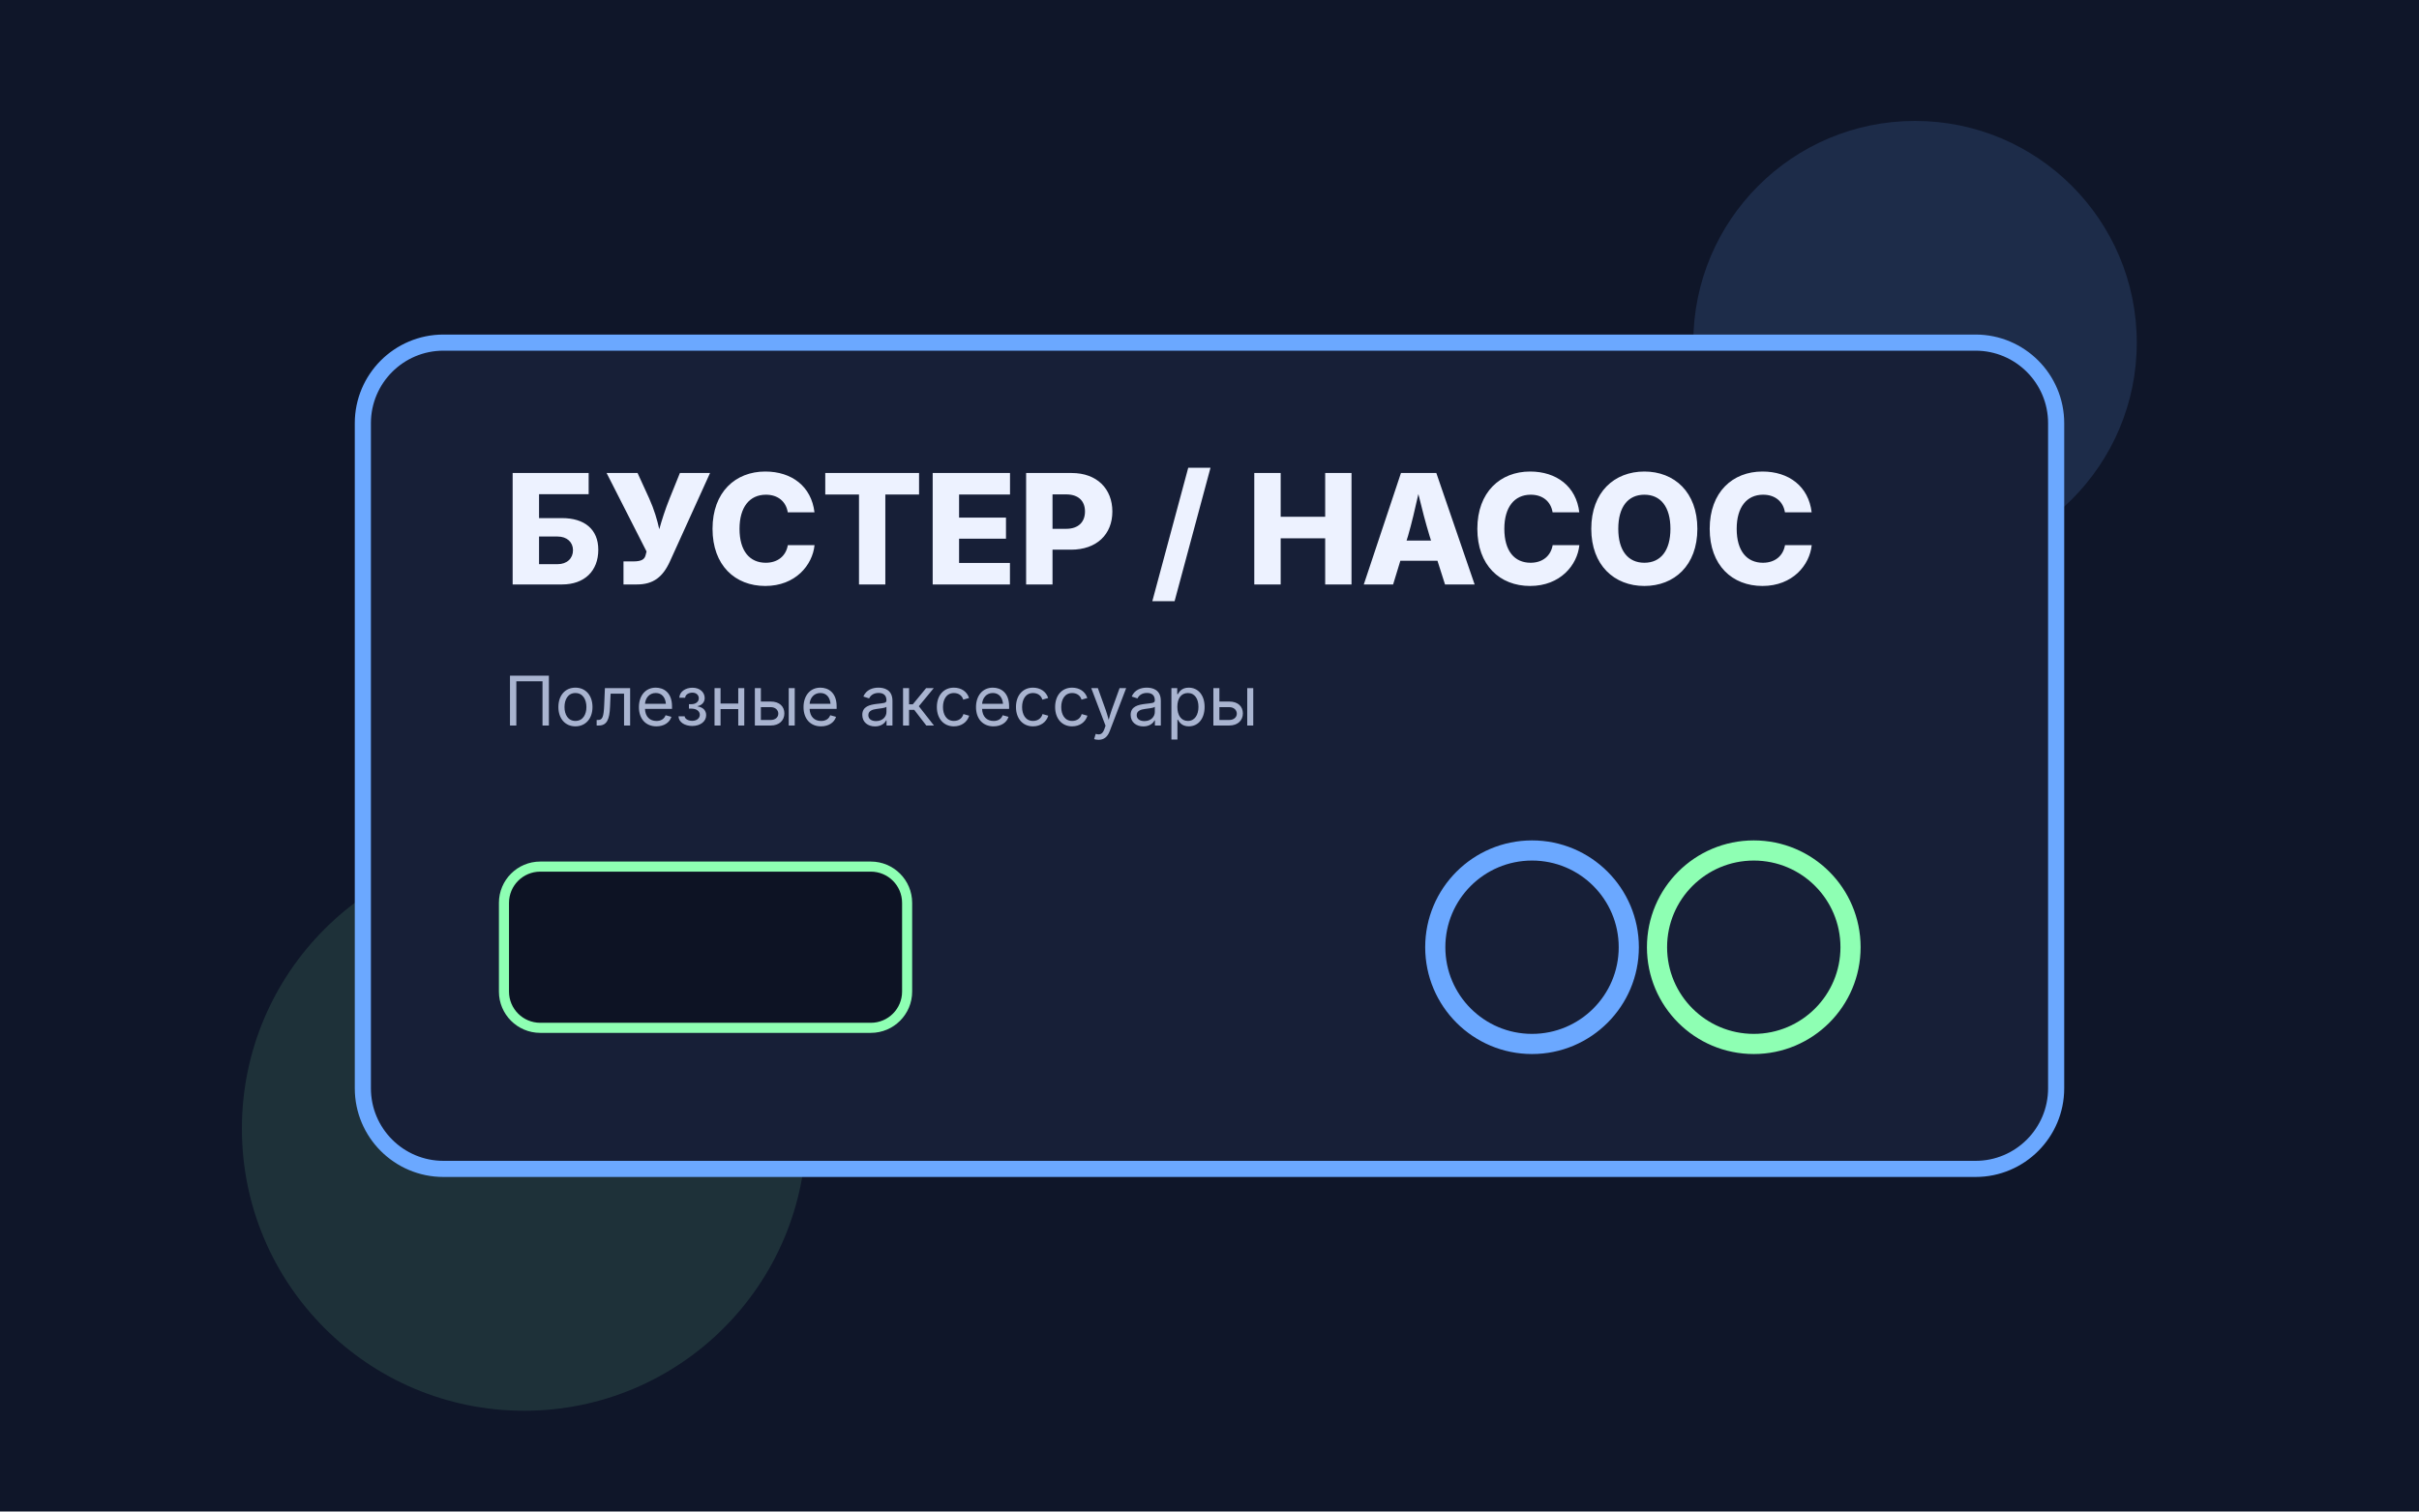
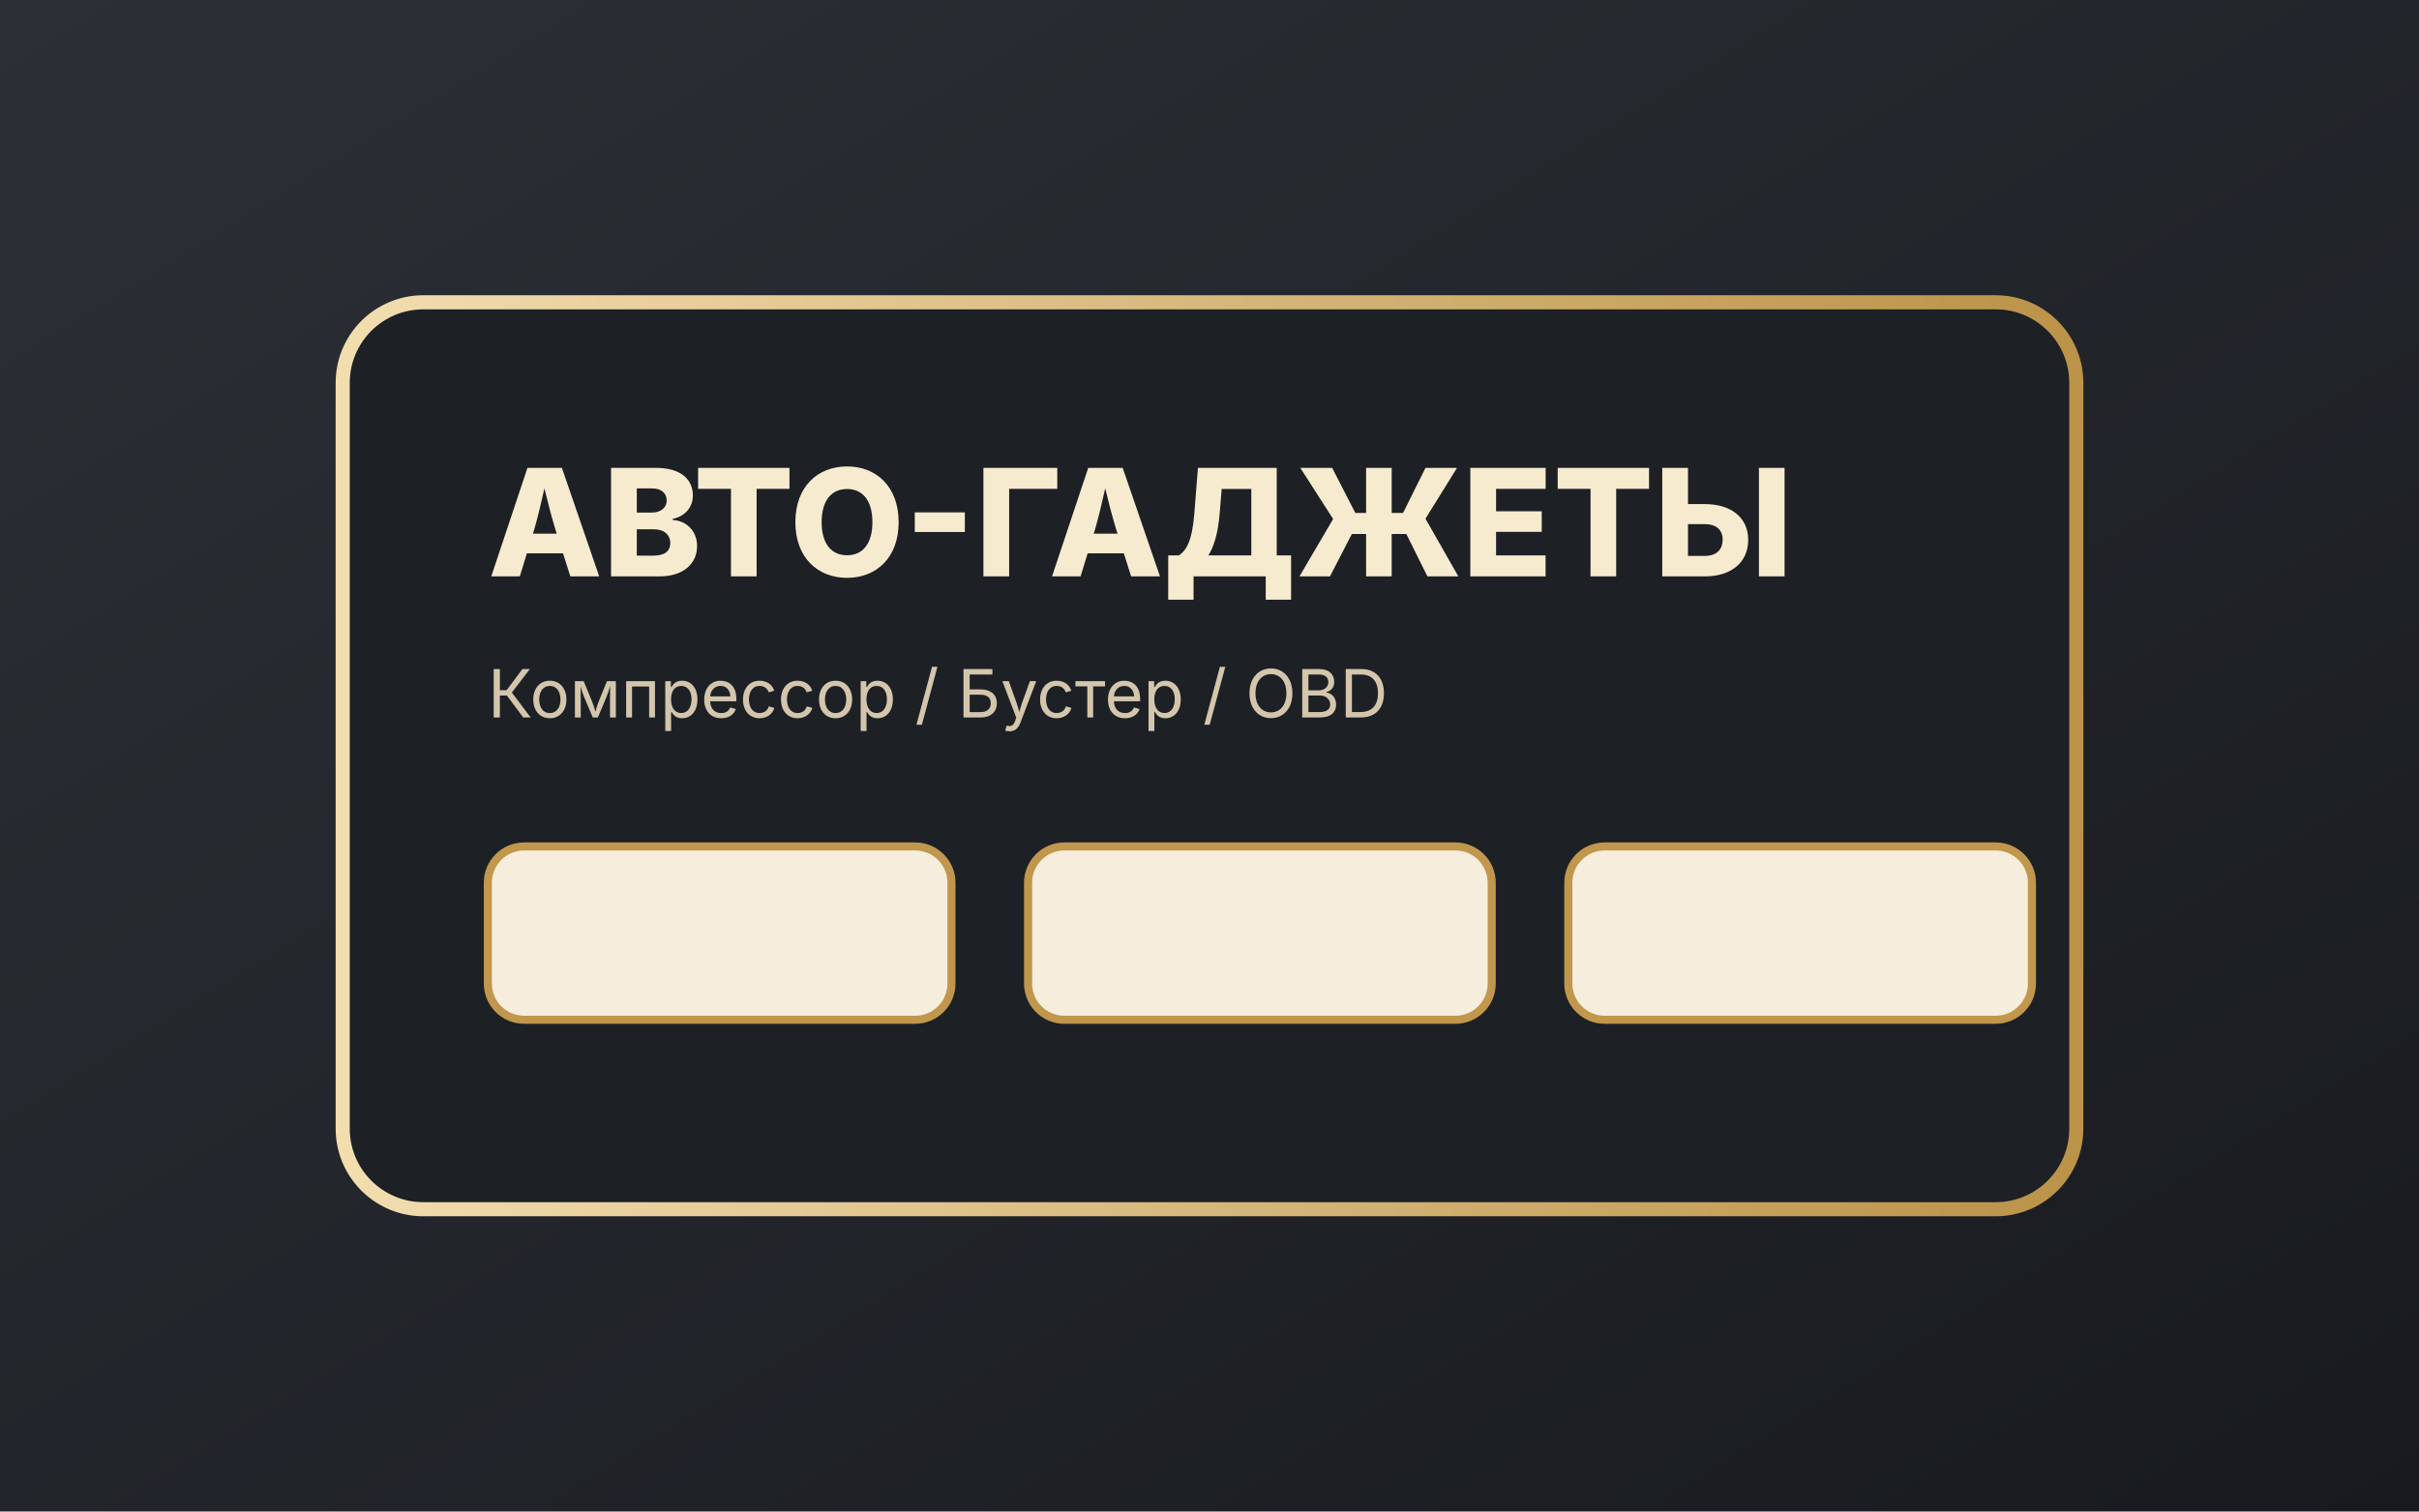
<svg xmlns="http://www.w3.org/2000/svg" viewBox="0 0 1200 750" role="img" aria-labelledby="title desc">
-   <rect width="1200" height="750" fill="#0f1629" />
-   <circle cx="950" cy="170" r="110" fill="#6ba8ff" opacity="0.15" />
-   <circle cx="260" cy="560" r="140" fill="#8effb3" opacity="0.12" />
-   <rect x="180" y="170" width="840" height="410" rx="40" fill="#171f37" stroke="#6ba8ff" stroke-width="8" />
-   <text x="250" y="290" fill="#edf2ff" font-family="Inter, Arial, sans-serif" font-size="76" font-weight="800">БУСТЕР / НАСОС</text>
-   <text x="250" y="360" fill="#a9b4d0" font-family="Inter, Arial, sans-serif" font-size="34">Полезные аксессуары</text>
-   <rect x="250" y="430" width="200" height="80" rx="18" fill="#0d1324" stroke="#8effb3" stroke-width="5" />
-   <circle cx="870" cy="470" r="48" fill="none" stroke="#8effb3" stroke-width="10" />
-   <circle cx="760" cy="470" r="48" fill="none" stroke="#6ba8ff" stroke-width="10" />
+   <defs>
+     <linearGradient id="bg" x1="0" y1="0" x2="1" y2="1">
+       <stop offset="0%" stop-color="#2c3036" />
+       <stop offset="100%" stop-color="#181a1f" />
+     </linearGradient>
+     <linearGradient id="gold" x1="0" y1="0" x2="1" y2="0">
+       <stop offset="0%" stop-color="#f2ddaf" />
+       <stop offset="100%" stop-color="#bb9349" />
+     </linearGradient>
+   </defs>
+   <rect width="1200" height="750" fill="url(#bg)" />
+   <rect x="170" y="150" width="860" height="450" rx="40" fill="#1d2025" stroke="url(#gold)" stroke-width="7" />
+   <text x="242" y="286" fill="#f7ebcf" font-family="Inter, Arial, sans-serif" font-size="74" font-weight="800">АВТО-ГАДЖЕТЫ</text>
+   <text x="242" y="356" fill="#d3c6ac" font-family="Inter, Arial, sans-serif" font-size="33">Компрессор / Бустер / OBD</text>
+   <rect x="242" y="420" width="230" height="86" rx="18" fill="#f6eddc" stroke="#c0974d" stroke-width="4" />
+   <rect x="510" y="420" width="230" height="86" rx="18" fill="#f6eddc" stroke="#c0974d" stroke-width="4" />
+   <rect x="778" y="420" width="230" height="86" rx="18" fill="#f6eddc" stroke="#c0974d" stroke-width="4" />
</svg>
